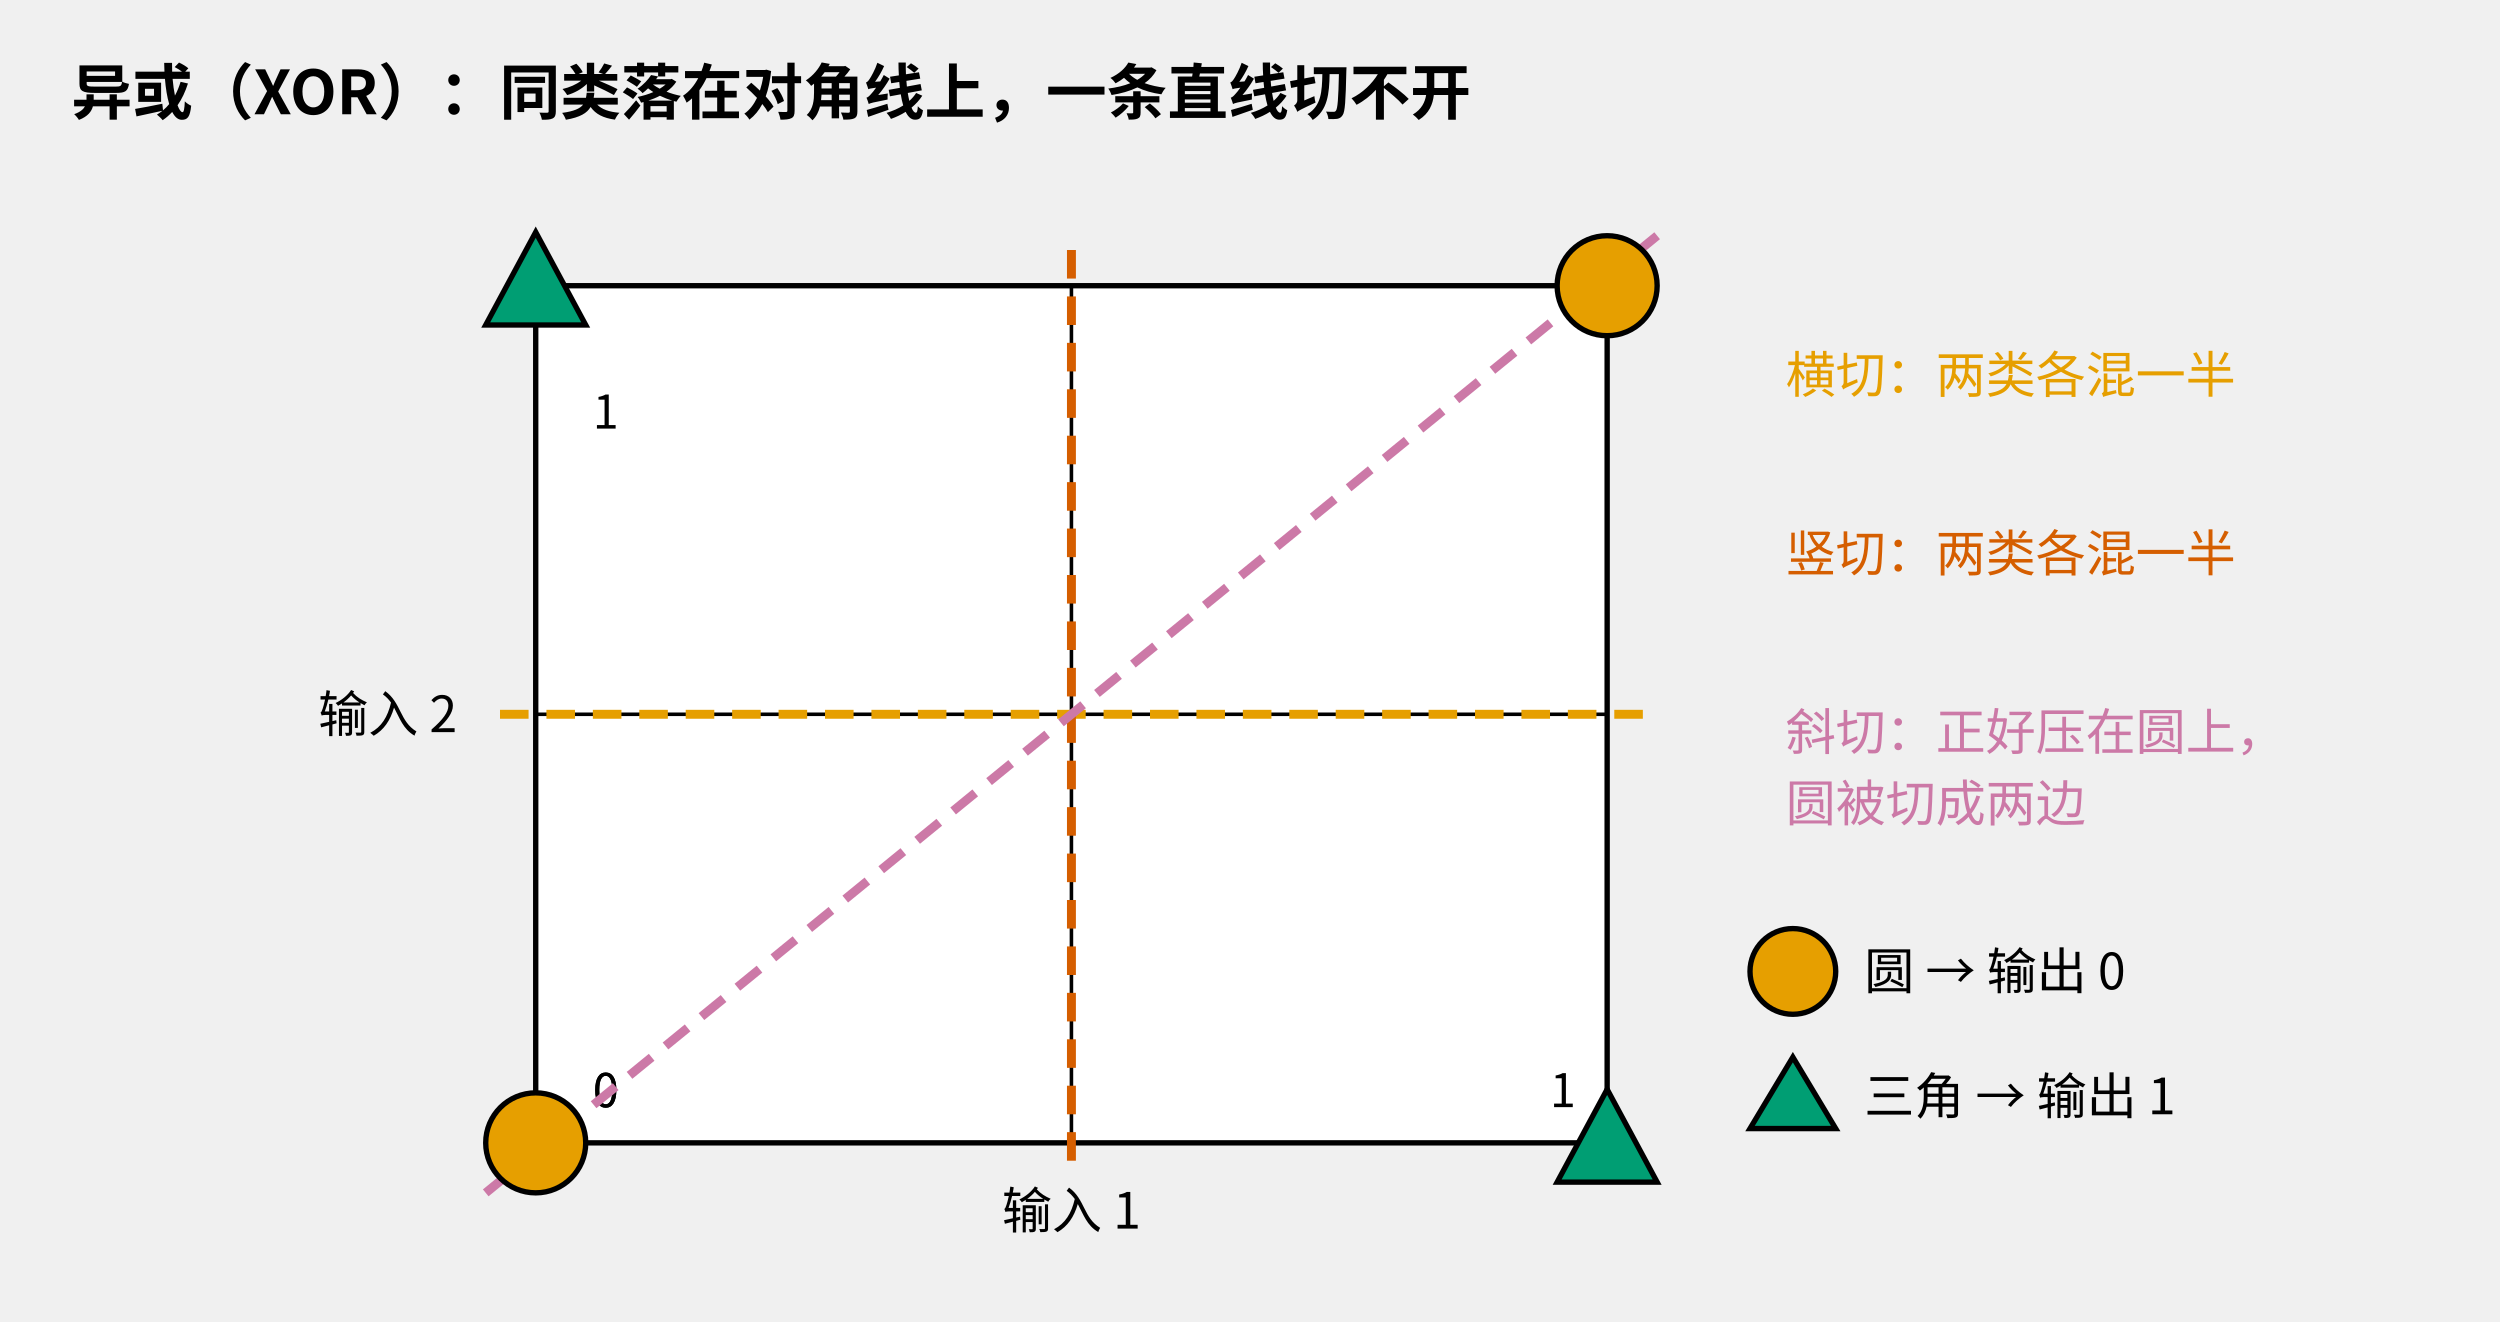
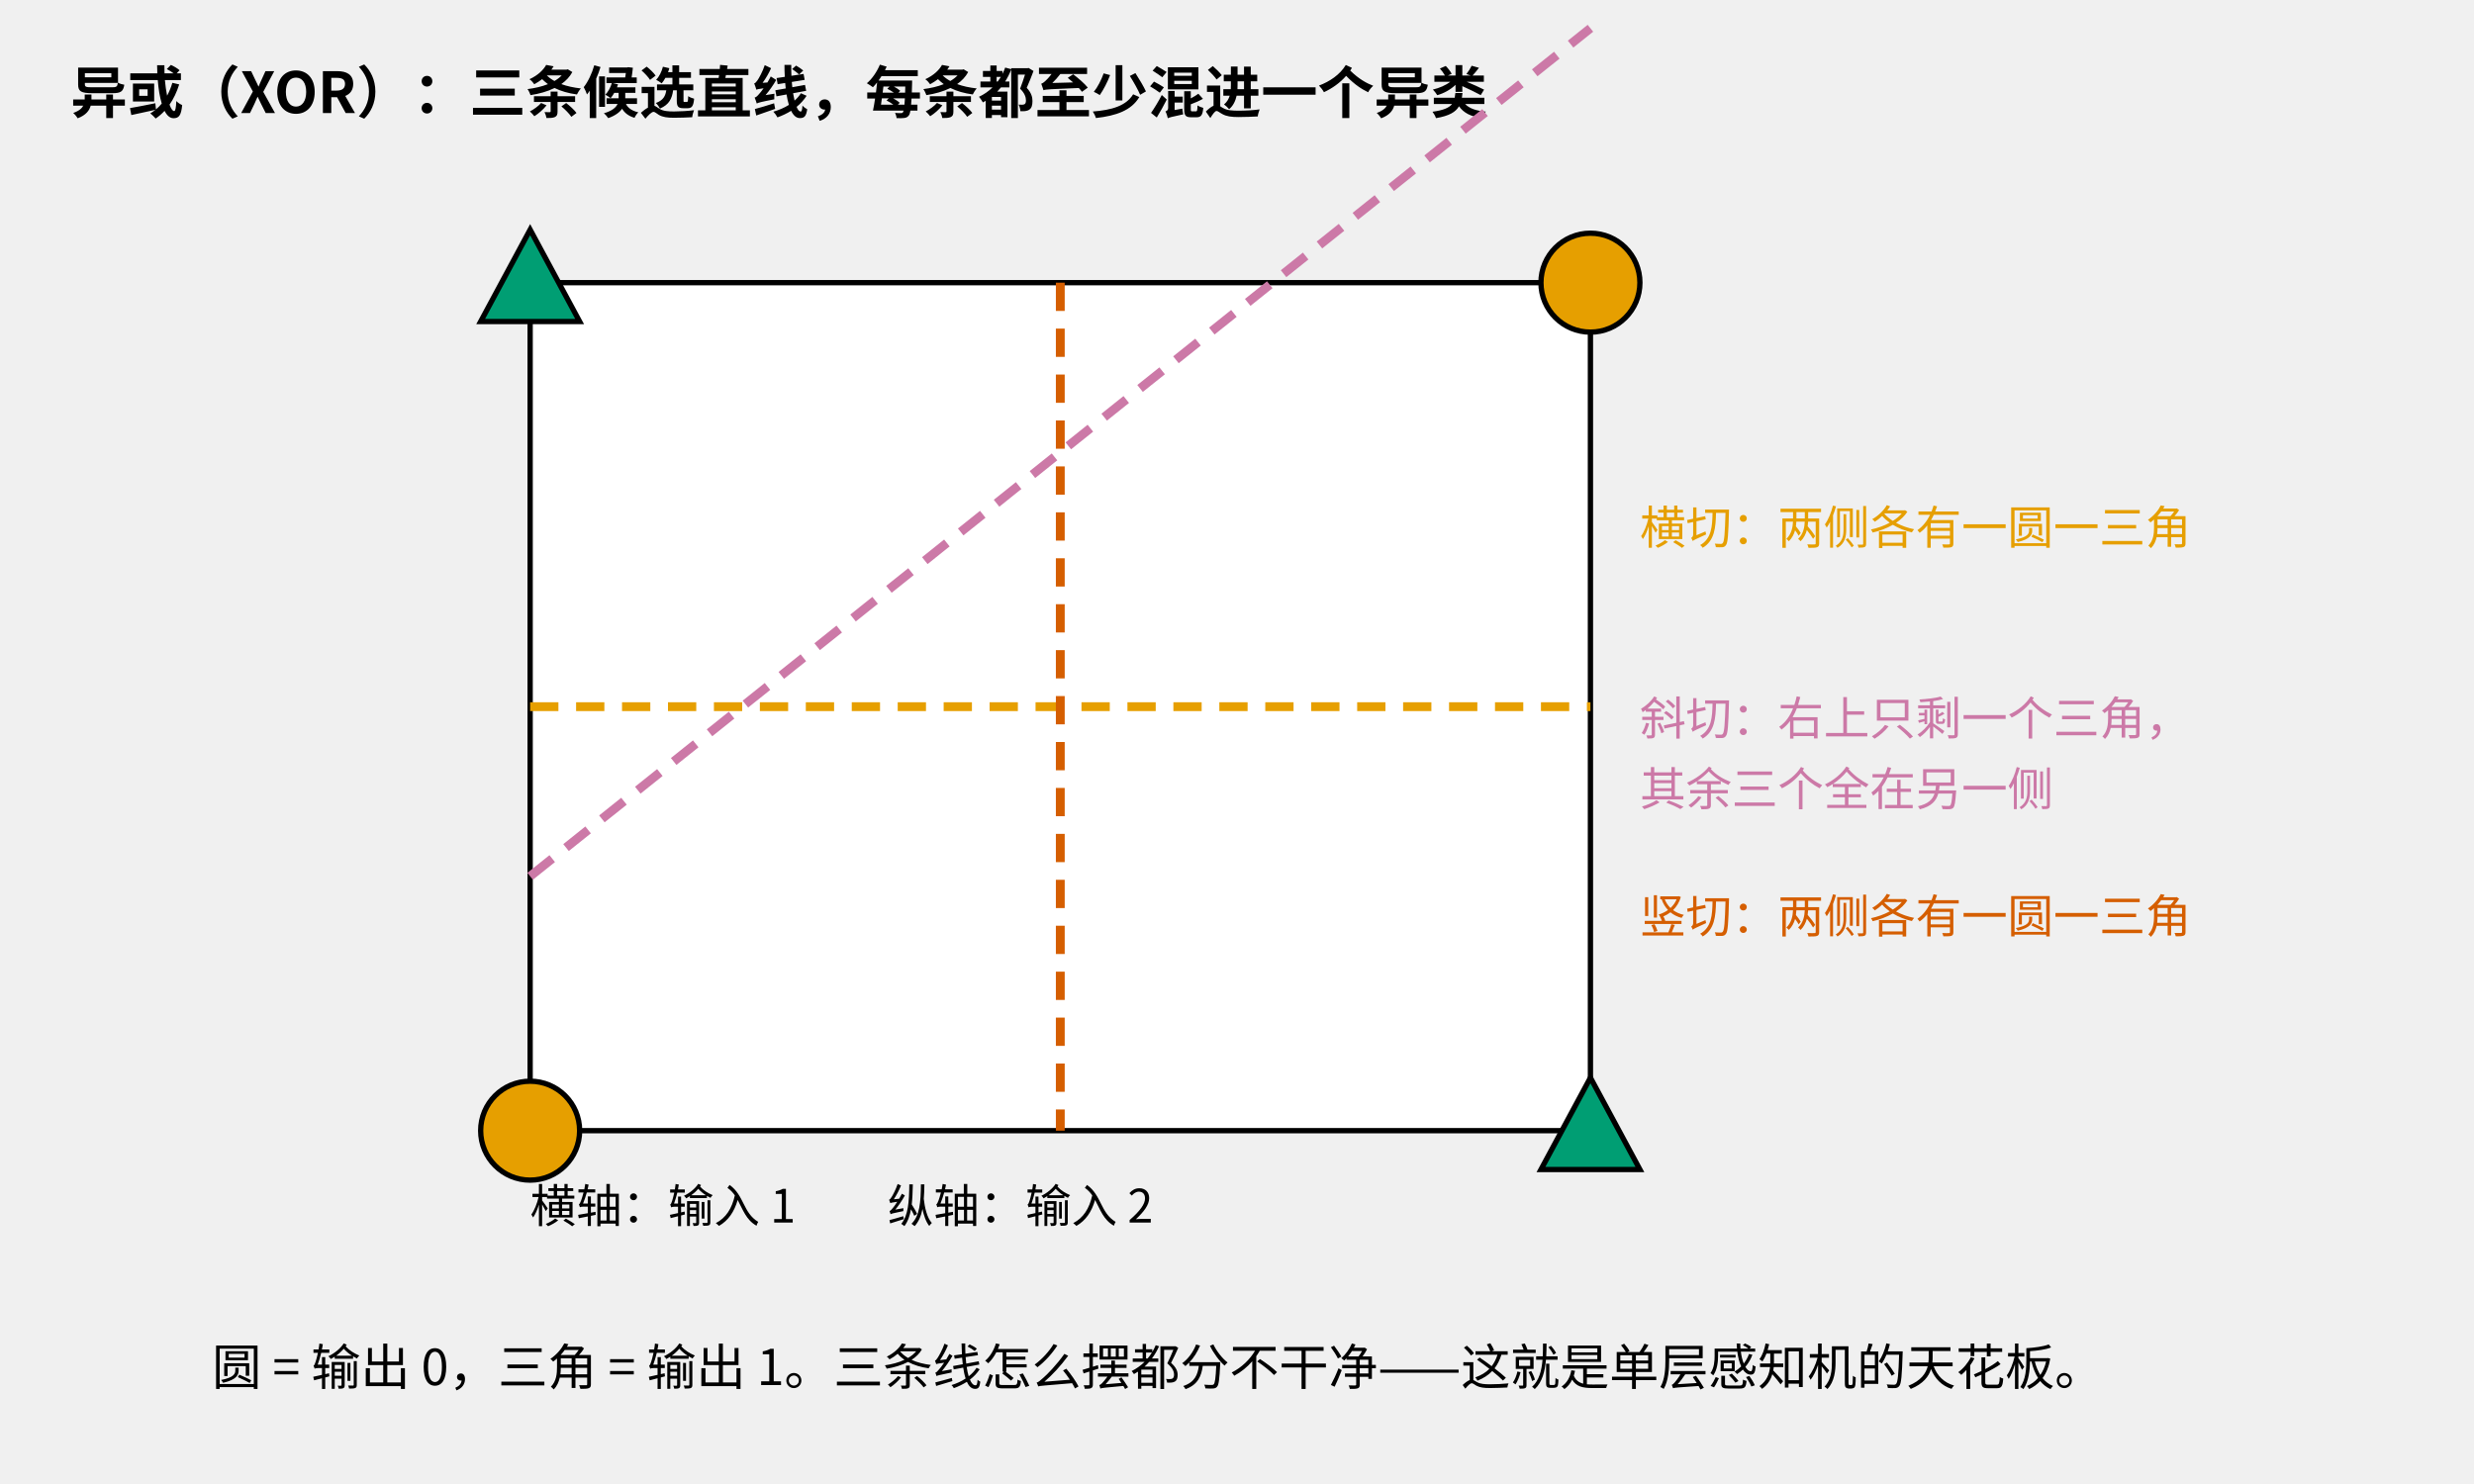
- <svg xmlns="http://www.w3.org/2000/svg" width="700" height="370" viewBox="0 0 700 370">
+ <svg xmlns="http://www.w3.org/2000/svg" width="700" height="420" viewBox="0 0 700 420">
  <defs>
    <marker id="arr" viewBox="0 0 10 10" refX="9" refY="5" markerWidth="7" markerHeight="7" orient="auto-start-reverse">
      <path d="M 0 0 L 10 5 L 0 10 z" fill="#000000" />
    </marker>
-     <marker id="arrg" viewBox="0 0 10 10" refX="9" refY="5" markerWidth="7" markerHeight="7" orient="auto-start-reverse">
-       <path d="M 0 0 L 10 5 L 0 10 z" fill="#009E73" />
+     <marker id="arrb" viewBox="0 0 10 10" refX="9" refY="5" markerWidth="7" markerHeight="7" orient="auto-start-reverse">
+       <path d="M 0 0 L 10 5 L 0 10 z" fill="#0072B2" />
    </marker>
    <marker id="arrv" viewBox="0 0 10 10" refX="9" refY="5" markerWidth="7" markerHeight="7" orient="auto-start-reverse">
      <path d="M 0 0 L 10 5 L 0 10 z" fill="#D55E00" />
    </marker>
-     <marker id="arrp" viewBox="0 0 10 10" refX="9" refY="5" markerWidth="7" markerHeight="7" orient="auto-start-reverse">
-       <path d="M 0 0 L 10 5 L 0 10 z" fill="#CC79A7" />
-     </marker>
  </defs>
-   <text x="20" y="32" font-size="17" font-weight="bold" fill="#000000" font-family="Noto Sans CJK SC, sans-serif">异或（XOR）：同类落在对角线上，一条直线切不开</text>
+   <text x="20" y="32" font-size="16" font-weight="bold" fill="#000000" font-family="Noto Sans CJK SC, sans-serif">异或（XOR）：三条候选直线，每条都至少混进一个异类</text>
  <rect x="150" y="80" width="300" height="240" fill="#ffffff" stroke="#000000" stroke-width="1.5" />
-   <line x1="150" y1="200.0" x2="450" y2="200.0" stroke="#000000" stroke-width="1" />
-   <line x1="300.0" y1="80" x2="300.0" y2="320" stroke="#000000" stroke-width="1" />
-   <text x="300.0" y="344" font-size="14" text-anchor="middle" fill="#000000" font-family="Noto Sans CJK SC, sans-serif">输入 1</text>
-   <text x="128" y="205.0" font-size="14" text-anchor="end" fill="#000000" font-family="Noto Sans CJK SC, sans-serif">输入 2</text>
-   <text x="166" y="310" font-size="13" fill="#000000" font-family="Noto Sans CJK SC, sans-serif">0</text>
-   <text x="434" y="310" font-size="13" fill="#000000" font-family="Noto Sans CJK SC, sans-serif">1</text>
-   <text x="166" y="120" font-size="13" fill="#000000" font-family="Noto Sans CJK SC, sans-serif">1</text>
-   <text x="166" y="310" font-size="13" fill="#000000" font-family="Noto Sans CJK SC, sans-serif">0</text>
-   <line x1="140" y1="200.0" x2="460" y2="200.0" stroke="#E69F00" stroke-width="2.5" stroke-dasharray="8 5" />
-   <line x1="300.0" y1="70" x2="300.0" y2="330" stroke="#D55E00" stroke-width="2.5" stroke-dasharray="8 5" />
-   <line x1="136" y1="334" x2="464" y2="66" stroke="#CC79A7" stroke-width="2.5" stroke-dasharray="8 5" />
+   <line x1="150" y1="200.0" x2="450" y2="200.0" stroke="#E69F00" stroke-width="2.5" stroke-dasharray="8 5" />
+   <line x1="300.0" y1="80" x2="300.0" y2="320" stroke="#D55E00" stroke-width="2.5" stroke-dasharray="8 5" />
+   <line x1="150" y1="248.0" x2="450" y2="8.0" stroke="#CC79A7" stroke-width="2.5" stroke-dasharray="8 5" />
+   <text x="464" y="154.0" font-size="13" fill="#E69F00" font-family="Noto Sans CJK SC, sans-serif">横切：两侧各有一圆一三角</text>
+   <text x="464" y="264.0" font-size="13" fill="#D55E00" font-family="Noto Sans CJK SC, sans-serif">竖切：两侧各有一圆一三角</text>
+   <text x="464" y="208.0" font-size="13" fill="#CC79A7" font-family="Noto Sans CJK SC, sans-serif">斜切：右上只剩一个三角，</text>
+   <text x="464" y="228.0" font-size="13" fill="#CC79A7" font-family="Noto Sans CJK SC, sans-serif">其余三个全在另一侧</text>
  <circle cx="150" cy="320" r="14" fill="#E69F00" stroke="#000000" stroke-width="1.5" />
  <circle cx="450" cy="80" r="14" fill="#E69F00" stroke="#000000" stroke-width="1.5" />
  <path d="M 150 65 L 164 91 L 136 91 Z" fill="#009E73" stroke="#000000" stroke-width="1.5" />
  <path d="M 450 305 L 464 331 L 436 331 Z" fill="#009E73" stroke="#000000" stroke-width="1.5" />
-   <g font-size="14" font-family="Noto Sans CJK SC, sans-serif" fill="#000000">
-     <text x="500" y="110" fill="#E69F00">横切：两类各混一半</text>
-     <text x="500" y="160" fill="#D55E00">竖切：两类各混一半</text>
-     <text x="500" y="210" fill="#CC79A7">斜切：正好压在圆上，</text>
-     <text x="500" y="230" fill="#CC79A7">圆被切成两边</text>
-     <circle cx="502" cy="272" r="12" fill="#E69F00" stroke="#000000" stroke-width="1.5" />
-     <text x="522" y="277">圆 → 输出 0</text>
-     <path d="M 502 296 L 514 316 L 490 316 Z" fill="#009E73" stroke="#000000" stroke-width="1.5" />
-     <text x="522" y="312">三角 → 输出 1</text>
-   </g>
+   <text x="150" y="346" font-size="13" fill="#000000" font-family="Noto Sans CJK SC, sans-serif">横轴：输入 1　　纵轴：输入 2</text>
+   <text x="60" y="392" font-size="14" font-family="Noto Sans CJK SC, sans-serif" fill="#000000">圆 = 输出 0，三角 = 输出 1。三条线怎么摆都分不干净——这就是单层感知机的天花板。</text>
</svg>
